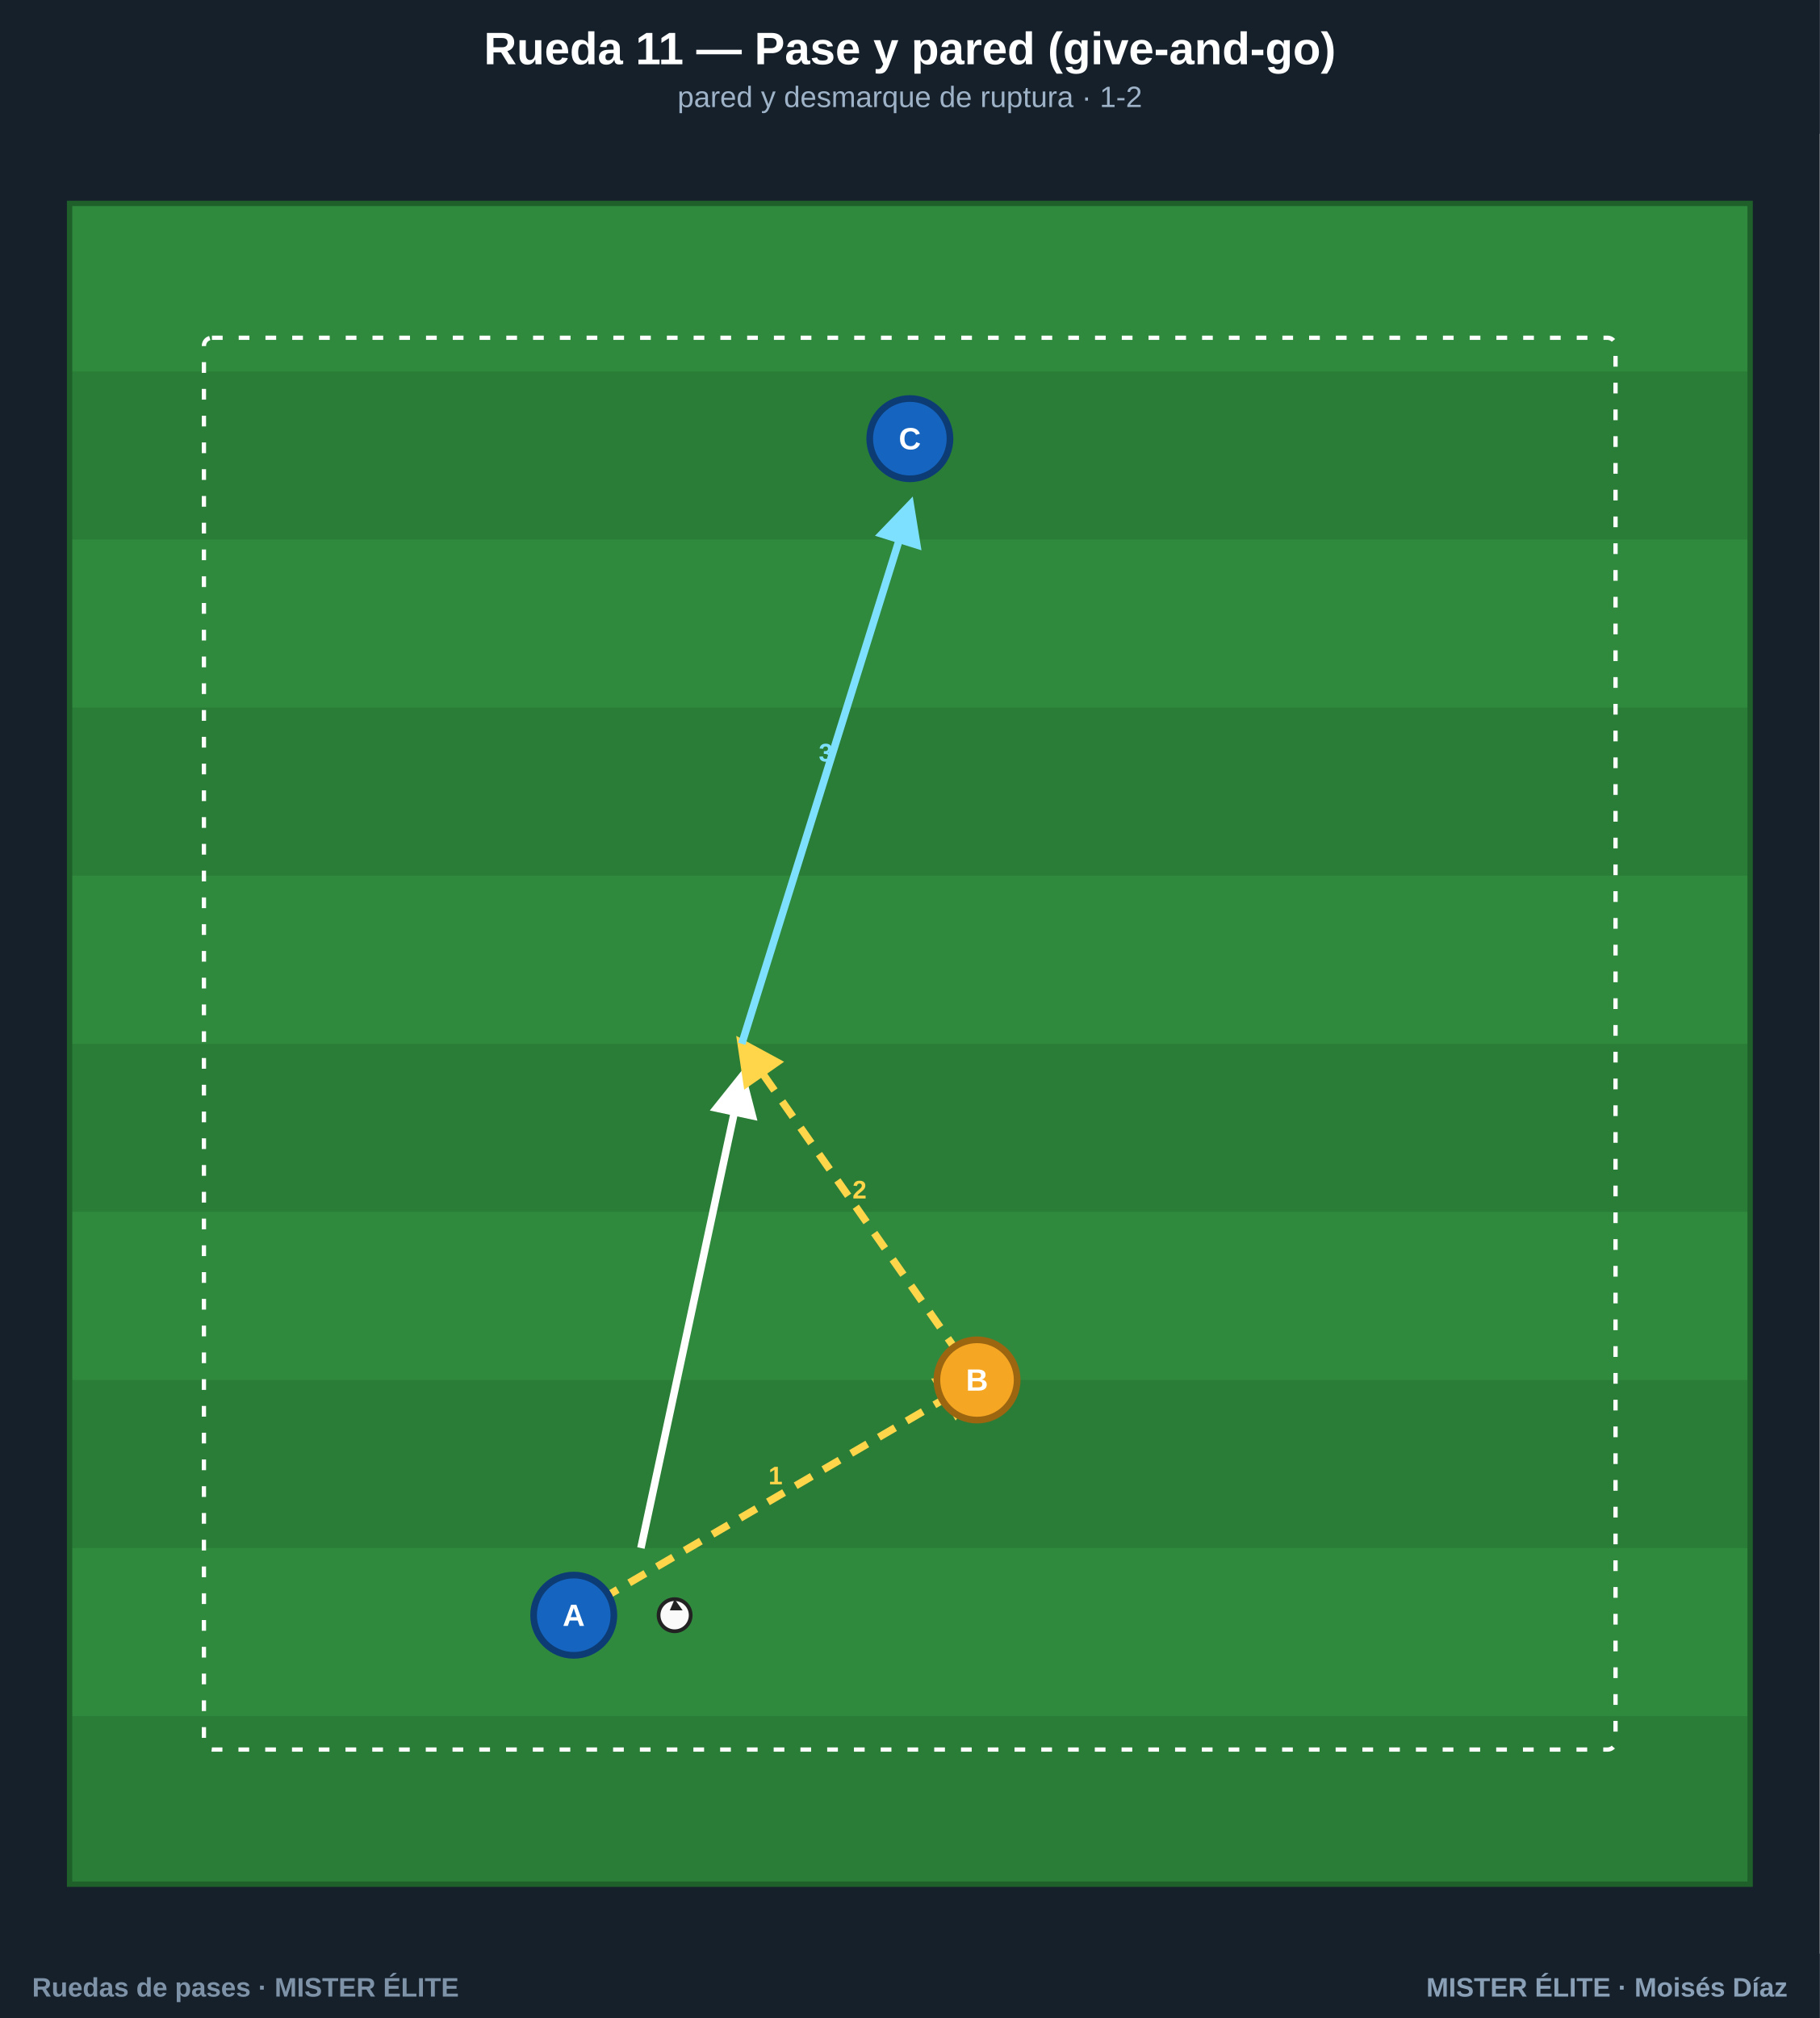
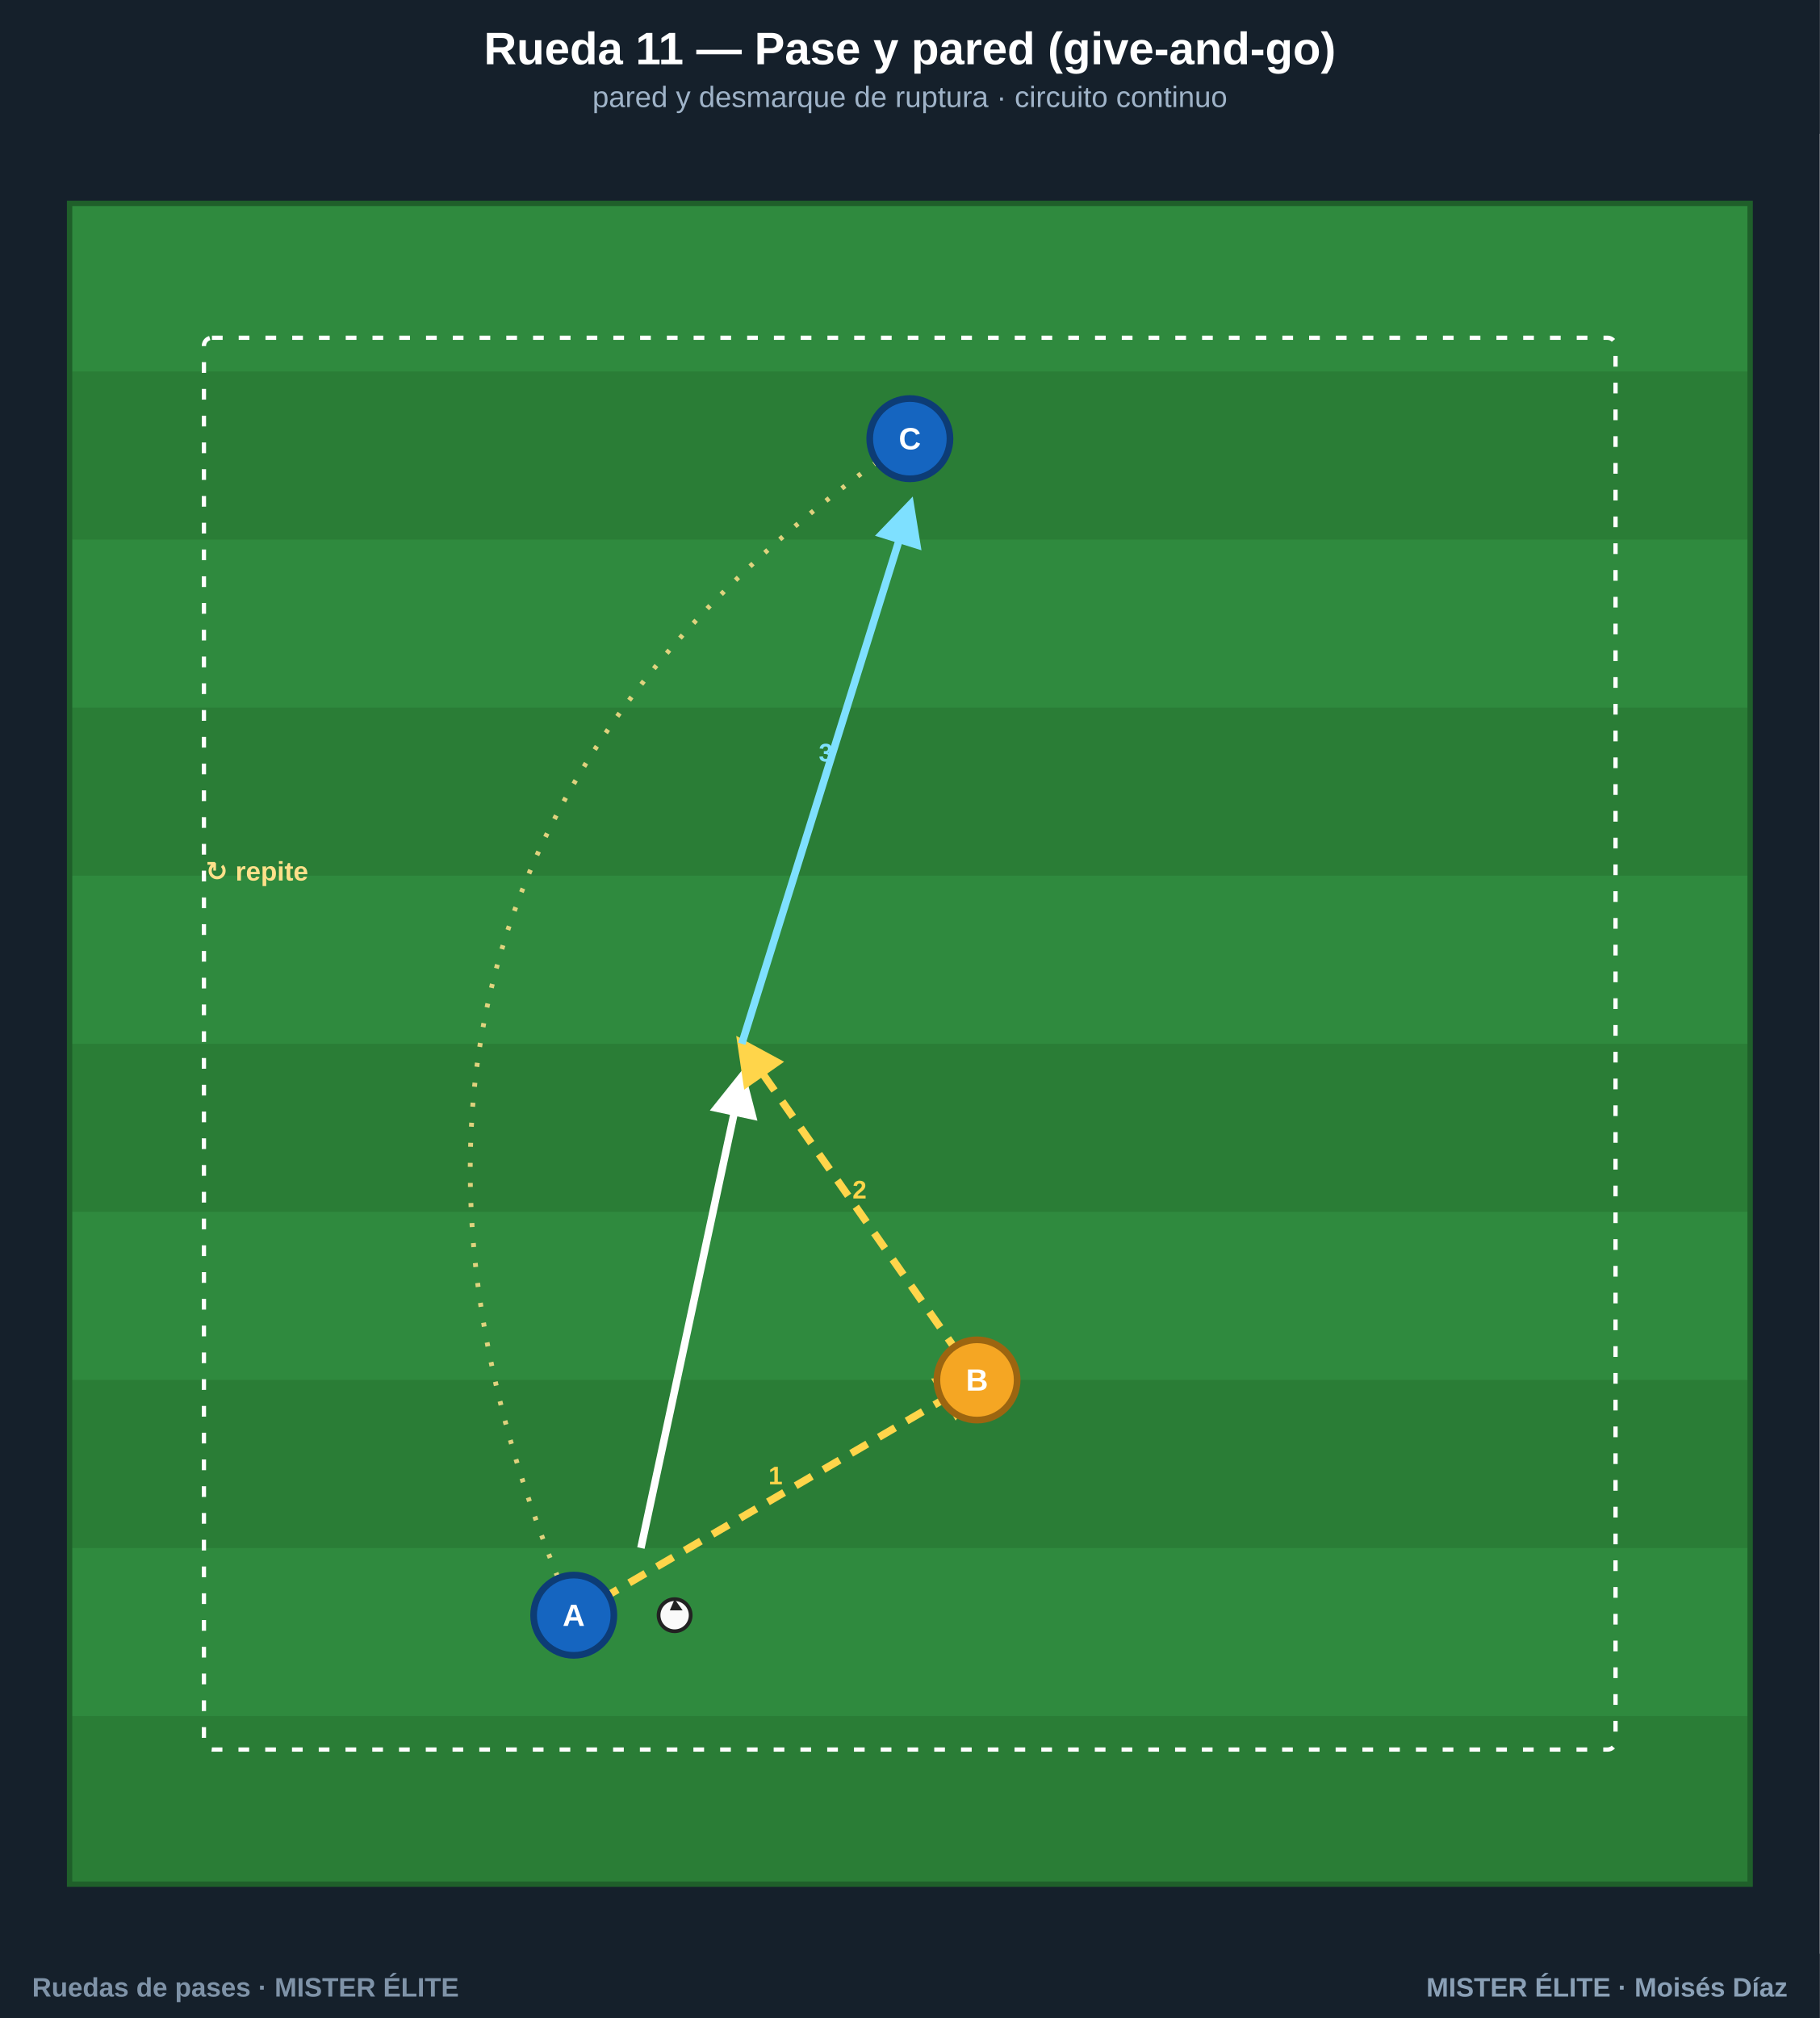
<svg xmlns="http://www.w3.org/2000/svg" viewBox="0 0 680 754" width="680" height="754" font-family="Segoe UI,Arial,sans-serif">
  <defs>
    <marker id="ah_pass" viewBox="0 0 10 10" refX="8" refY="5" markerWidth="6.5" markerHeight="6.5" orient="auto-start-reverse">
      <path d="M0,0 L10,5 L0,10 z" fill="#ffd54a" />
    </marker>
    <marker id="ah_run" viewBox="0 0 10 10" refX="8" refY="5" markerWidth="6.5" markerHeight="6.5" orient="auto-start-reverse">
      <path d="M0,0 L10,5 L0,10 z" fill="#ffffff" />
    </marker>
    <marker id="ah_drive" viewBox="0 0 10 10" refX="8" refY="5" markerWidth="6.5" markerHeight="6.5" orient="auto-start-reverse">
      <path d="M0,0 L10,5 L0,10 z" fill="#7ee0ff" />
    </marker>
    <marker id="ah_white" viewBox="0 0 10 10" refX="8" refY="5" markerWidth="6.5" markerHeight="6.5" orient="auto-start-reverse">
      <path d="M0,0 L10,5 L0,10 z" fill="#ffffff" />
+     </marker>
+     <marker id="ah_cycle" viewBox="0 0 10 10" refX="8" refY="5" markerWidth="6.5" markerHeight="6.5" orient="auto-start-reverse">
+       <path d="M0,0 L10,5 L0,10 z" fill="#ffe08a" />
    </marker>
  </defs>
  <rect x="0.0" y="0.0" width="680.0" height="754.0" fill="#15202b" />
  <rect x="26.0" y="76.0" width="628.0" height="63.3" fill="#2f8a3e" />
  <rect x="26.0" y="138.8" width="628.0" height="63.3" fill="#2a7d36" />
  <rect x="26.0" y="201.6" width="628.0" height="63.3" fill="#2f8a3e" />
  <rect x="26.0" y="264.4" width="628.0" height="63.3" fill="#2a7d36" />
  <rect x="26.0" y="327.2" width="628.0" height="63.3" fill="#2f8a3e" />
  <rect x="26.0" y="390.0" width="628.0" height="63.3" fill="#2a7d36" />
  <rect x="26.0" y="452.8" width="628.0" height="63.3" fill="#2f8a3e" />
  <rect x="26.0" y="515.6" width="628.0" height="63.3" fill="#2a7d36" />
  <rect x="26.0" y="578.4" width="628.0" height="63.3" fill="#2f8a3e" />
  <rect x="26.0" y="641.2" width="628.0" height="63.3" fill="#2a7d36" />
  <rect x="26.0" y="76.0" width="628.0" height="628.0" fill="none" stroke="#1f5f2a" stroke-width="2" />
  <rect x="0.0" y="0.0" width="680.0" height="50.0" fill="#15202b" />
  <text x="340.0" y="24.0" font-family="Segoe UI,Arial,sans-serif" font-size="17" font-weight="800" fill="#ffffff" text-anchor="middle">Rueda 11 — Pase y pared (give-and-go)</text>
-   <text x="340.0" y="40.0" font-family="Segoe UI,Arial,sans-serif" font-size="11" font-weight="500" fill="#9fb3c8" text-anchor="middle">pared y desmarque de ruptura · 1-2</text>
+   <text x="340.0" y="40.0" font-family="Segoe UI,Arial,sans-serif" font-size="11" font-weight="500" fill="#9fb3c8" text-anchor="middle">pared y desmarque de ruptura · circuito continuo</text>
  <rect x="0.0" y="730.0" width="680.0" height="24.0" fill="#15202b" />
  <text x="668.0" y="746.0" font-family="Segoe UI,Arial,sans-serif" font-size="10" font-weight="700" fill="#8aa0b6" text-anchor="end">MISTER ÉLITE · Moisés Díaz</text>
  <text x="12.0" y="746.0" font-family="Segoe UI,Arial,sans-serif" font-size="10" font-weight="600" fill="#7f93a8" text-anchor="start">Ruedas de pases · MISTER ÉLITE</text>
  <rect x="76.2" y="126.2" width="527.5" height="527.5" rx="3" fill="none" stroke="#ffffff" stroke-width="1.6" stroke-dasharray="4 6" />
  <line x1="214.4" y1="603.5" x2="365.1" y2="515.6" stroke="#ffd54a" stroke-width="2.8" stroke-dasharray="7 5" marker-end="url(#ah_pass)" />
  <text x="289.8" y="554.6" font-family="Segoe UI,Arial,sans-serif" font-size="9.5" font-weight="700" fill="#ffd54a" text-anchor="middle">1</text>
  <line x1="239.5" y1="578.4" x2="277.2" y2="402.6" stroke="#ffffff" stroke-width="2.8" marker-end="url(#ah_run)" />
  <line x1="365.1" y1="515.6" x2="277.2" y2="390.0" stroke="#ffd54a" stroke-width="2.8" stroke-dasharray="7 5" marker-end="url(#ah_pass)" />
  <text x="321.2" y="447.8" font-family="Segoe UI,Arial,sans-serif" font-size="9.5" font-weight="700" fill="#ffd54a" text-anchor="middle">2</text>
  <line x1="277.2" y1="390.0" x2="340.0" y2="189.0" stroke="#7ee0ff" stroke-width="2.8" marker-end="url(#ah_drive)" />
  <text x="308.6" y="284.5" font-family="Segoe UI,Arial,sans-serif" font-size="9.5" font-weight="700" fill="#7ee0ff" text-anchor="middle">3</text>
+   <path d="M340.0,163.9 Q96.0,332.0 214.4,603.5" fill="none" stroke="#ffe08a" stroke-width="1.8" stroke-dasharray="1.5 6" opacity="0.85" marker-end="url(#ah_cycle)" />
+   <text x="96.0" y="329.0" font-family="Segoe UI,Arial,sans-serif" font-size="10" font-weight="800" fill="#ffe08a" text-anchor="middle">↻ repite</text>
  <g>
    <circle cx="214.4" cy="603.5" r="15" fill="#1565c0" stroke="#0d3c75" stroke-width="2.5" />
    <text x="214.4" y="607.5" font-family="Segoe UI,Arial" font-size="11.5" font-weight="800" fill="#fff" text-anchor="middle">A</text>
  </g>
  <g>
    <circle cx="365.1" cy="515.6" r="15" fill="#f5a623" stroke="#9c6510" stroke-width="2.5" />
    <text x="365.1" y="519.6" font-family="Segoe UI,Arial" font-size="11.5" font-weight="800" fill="#fff" text-anchor="middle">B</text>
  </g>
  <g>
    <circle cx="340.0" cy="163.9" r="15" fill="#1565c0" stroke="#0d3c75" stroke-width="2.5" />
    <text x="340.0" y="167.9" font-family="Segoe UI,Arial" font-size="11.5" font-weight="800" fill="#fff" text-anchor="middle">C</text>
  </g>
  <circle cx="252.1" cy="603.5" r="6.0" fill="#fafafa" stroke="#222" stroke-width="1.4" />
  <path d="M252.1,597.5 l3.0,4.2 l-4.8,0 z" fill="#222" />
</svg>
